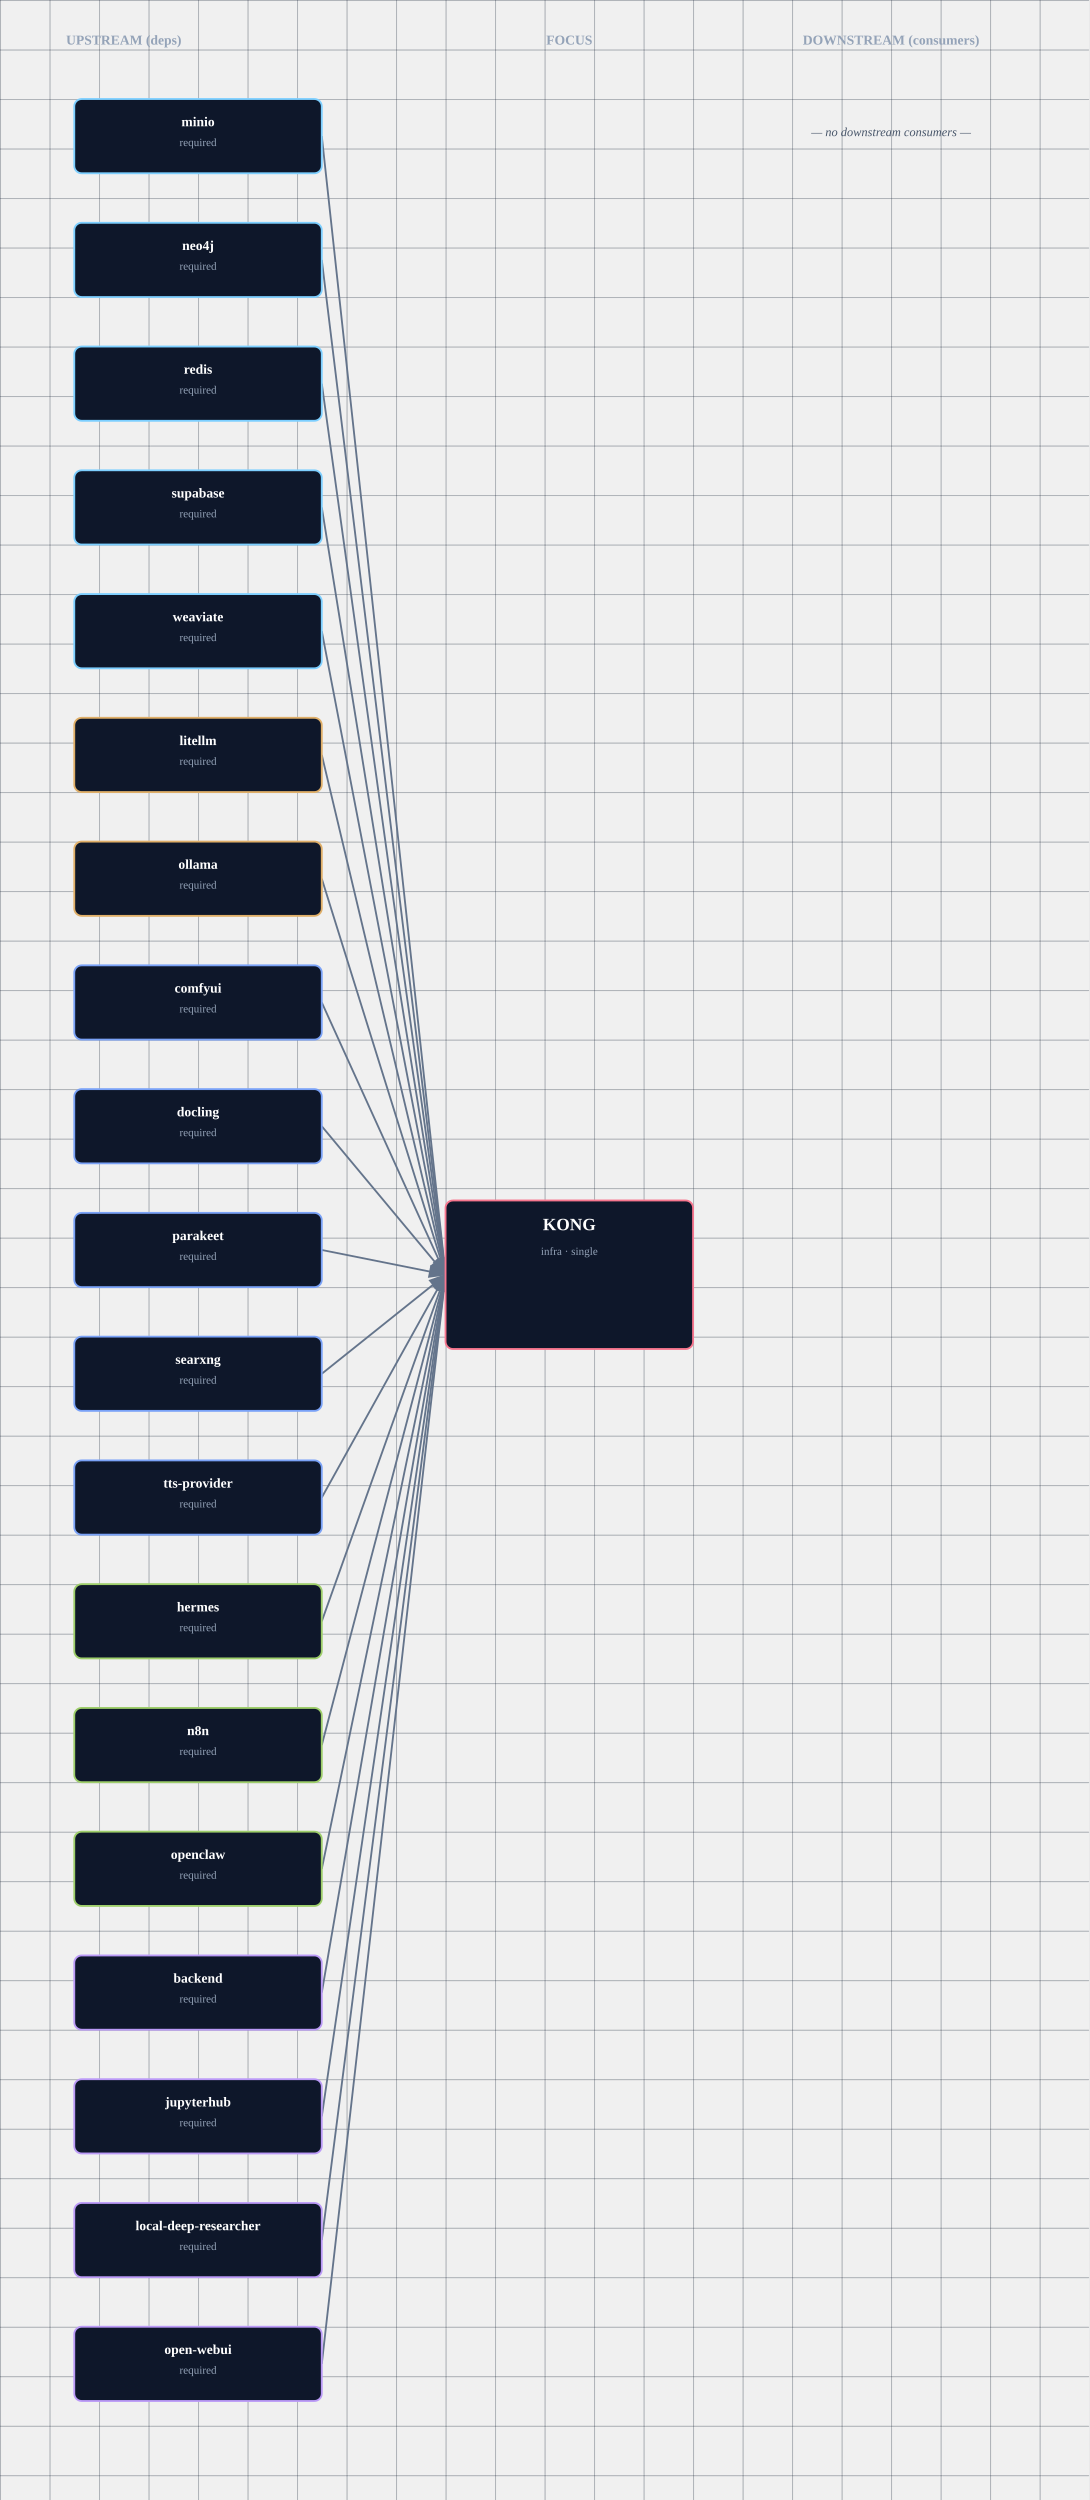
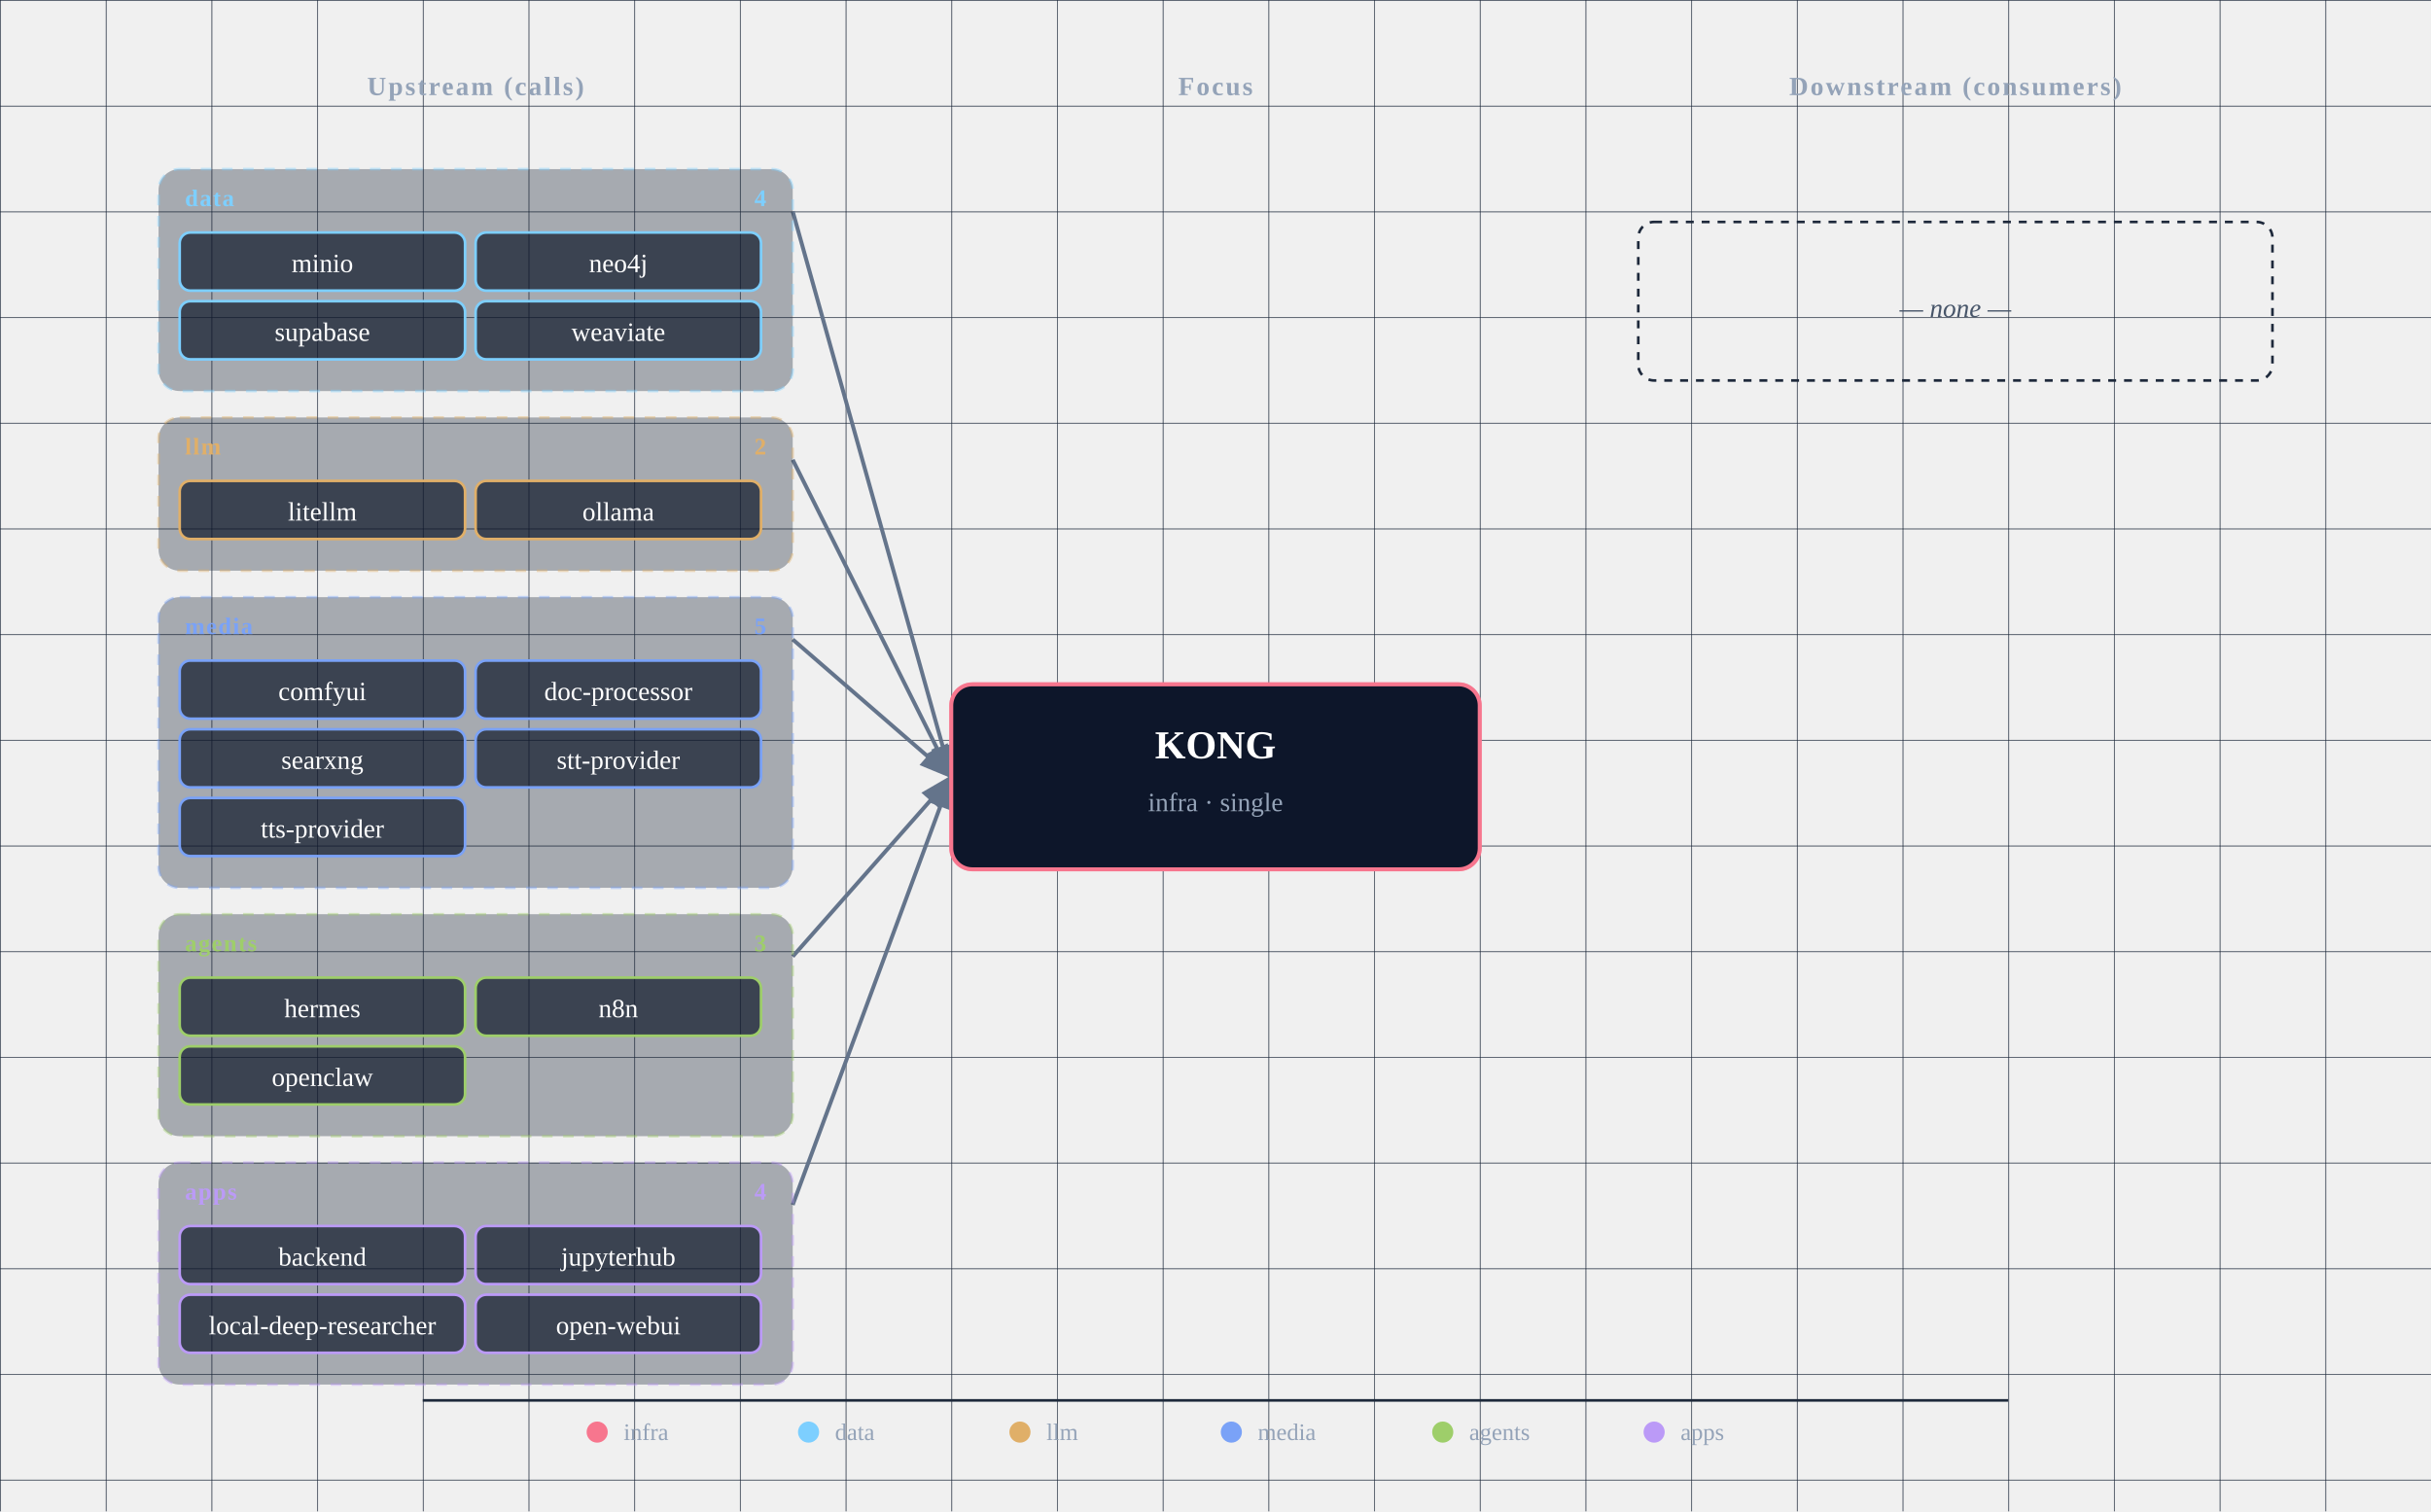
- <svg xmlns="http://www.w3.org/2000/svg" viewBox="0 0 880 2020">
+ <svg xmlns="http://www.w3.org/2000/svg" viewBox="0 0 920 572">
  <defs>
    <pattern id="grid" width="40" height="40" patternUnits="userSpaceOnUse">
      <path d="M 40 0 L 0 0 0 40" fill="none" stroke="#1e293b" stroke-width="0.5" />
    </pattern>
-     <marker id="arrowhead-solid" markerWidth="10" markerHeight="7" refX="9" refY="3.5" orient="auto">
-       <polygon points="0 0, 10 3.5, 0 7" fill="#64748b" />
+     <marker id="arrowhead" markerWidth="9" markerHeight="6" refX="8" refY="3" orient="auto">
+       <polygon points="0 0, 9 3, 0 6" fill="#64748b" />
    </marker>
-     <marker id="arrowhead-dashed" markerWidth="10" markerHeight="7" refX="9" refY="3.5" orient="auto">
-       <polygon points="0 0, 10 3.5, 0 7" fill="#fbbf24" />
-     </marker>
+     <filter id="focus-glow" x="-50%" y="-50%" width="200%" height="200%">
+       <feGaussianBlur in="SourceAlpha" stdDeviation="6" />
+       <feFlood flood-color="#f7768e" flood-opacity="0.6" />
+       <feComposite in2="SourceAlpha" operator="in" />
+       <feMerge>
+         <feMergeNode />
+         <feMergeNode in="SourceGraphic" />
+       </feMerge>
+     </filter>
  </defs>
-   <rect width="880" height="2020" fill="url(#grid)" />
-   <text x="100" y="36" fill="#94a3b8" font-size="11" font-weight="600" text-anchor="middle">UPSTREAM (deps)</text>
-   <text x="460" y="36" fill="#94a3b8" font-size="11" font-weight="600" text-anchor="middle">FOCUS</text>
-   <text x="720" y="36" fill="#94a3b8" font-size="11" font-weight="600" text-anchor="middle">DOWNSTREAM (consumers)</text>
-   <line x1="260" y1="110" x2="360" y2="1030" stroke="#64748b" stroke-width="1.5" marker-end="url(#arrowhead-solid)" />
-   <line x1="260" y1="210" x2="360" y2="1030" stroke="#64748b" stroke-width="1.5" marker-end="url(#arrowhead-solid)" />
-   <line x1="260" y1="310" x2="360" y2="1030" stroke="#64748b" stroke-width="1.5" marker-end="url(#arrowhead-solid)" />
-   <line x1="260" y1="410" x2="360" y2="1030" stroke="#64748b" stroke-width="1.5" marker-end="url(#arrowhead-solid)" />
-   <line x1="260" y1="510" x2="360" y2="1030" stroke="#64748b" stroke-width="1.5" marker-end="url(#arrowhead-solid)" />
-   <line x1="260" y1="610" x2="360" y2="1030" stroke="#64748b" stroke-width="1.5" marker-end="url(#arrowhead-solid)" />
-   <line x1="260" y1="710" x2="360" y2="1030" stroke="#64748b" stroke-width="1.5" marker-end="url(#arrowhead-solid)" />
-   <line x1="260" y1="810" x2="360" y2="1030" stroke="#64748b" stroke-width="1.5" marker-end="url(#arrowhead-solid)" />
-   <line x1="260" y1="910" x2="360" y2="1030" stroke="#64748b" stroke-width="1.5" marker-end="url(#arrowhead-solid)" />
-   <line x1="260" y1="1010" x2="360" y2="1030" stroke="#64748b" stroke-width="1.5" marker-end="url(#arrowhead-solid)" />
-   <line x1="260" y1="1110" x2="360" y2="1030" stroke="#64748b" stroke-width="1.5" marker-end="url(#arrowhead-solid)" />
-   <line x1="260" y1="1210" x2="360" y2="1030" stroke="#64748b" stroke-width="1.5" marker-end="url(#arrowhead-solid)" />
-   <line x1="260" y1="1310" x2="360" y2="1030" stroke="#64748b" stroke-width="1.5" marker-end="url(#arrowhead-solid)" />
-   <line x1="260" y1="1410" x2="360" y2="1030" stroke="#64748b" stroke-width="1.5" marker-end="url(#arrowhead-solid)" />
-   <line x1="260" y1="1510" x2="360" y2="1030" stroke="#64748b" stroke-width="1.5" marker-end="url(#arrowhead-solid)" />
-   <line x1="260" y1="1610" x2="360" y2="1030" stroke="#64748b" stroke-width="1.5" marker-end="url(#arrowhead-solid)" />
-   <line x1="260" y1="1710" x2="360" y2="1030" stroke="#64748b" stroke-width="1.5" marker-end="url(#arrowhead-solid)" />
-   <line x1="260" y1="1810" x2="360" y2="1030" stroke="#64748b" stroke-width="1.5" marker-end="url(#arrowhead-solid)" />
-   <line x1="260" y1="1910" x2="360" y2="1030" stroke="#64748b" stroke-width="1.5" marker-end="url(#arrowhead-solid)" />
-   <g class="box-required">
-     <rect x="60" y="80" width="200" height="60" rx="6" fill="#0f172a" />
-     <rect x="60" y="80" width="200" height="60" rx="6" fill="rgba(15, 23, 42, 0.7)" stroke="#7dcfff" stroke-width="1.5" />
-     <text x="160" y="102" fill="white" font-size="11" font-weight="600" text-anchor="middle">minio</text>
-     <text x="160" y="118" fill="#94a3b8" font-size="9" text-anchor="middle">required</text>
+   <rect width="920" height="572" fill="url(#grid)" />
+   <text x="180" y="36" fill="#94a3b8" font-size="10" font-weight="600" text-anchor="middle" letter-spacing="0.08em">Upstream (calls)</text>
+   <text x="460" y="36" fill="#94a3b8" font-size="10" font-weight="600" text-anchor="middle" letter-spacing="0.08em">Focus</text>
+   <text x="740" y="36" fill="#94a3b8" font-size="10" font-weight="600" text-anchor="middle" letter-spacing="0.08em">Downstream (consumers)</text>
+   <line x1="300" y1="80" x2="360" y2="294" stroke="#64748b" stroke-width="1.5" marker-end="url(#arrowhead)" />
+   <line x1="300" y1="174" x2="360" y2="294" stroke="#64748b" stroke-width="1.5" marker-end="url(#arrowhead)" />
+   <line x1="300" y1="242" x2="360" y2="294" stroke="#64748b" stroke-width="1.5" marker-end="url(#arrowhead)" />
+   <line x1="300" y1="362" x2="360" y2="294" stroke="#64748b" stroke-width="1.5" marker-end="url(#arrowhead)" />
+   <line x1="300" y1="456" x2="360" y2="294" stroke="#64748b" stroke-width="1.5" marker-end="url(#arrowhead)" />
+   <g>
+     <g class="cluster">
+       <rect x="60" y="64" width="240" height="84" rx="8" fill="rgba(30,41,59,0.35)" stroke="#7dcfff" stroke-width="1" stroke-dasharray="4,4" stroke-opacity="0.4" />
+       <text x="70" y="78" fill="#7dcfff" font-size="9" font-weight="700" text-anchor="start" style="letter-spacing:0.06em;text-transform:uppercase;">data</text>
+       <text x="290" y="78" fill="#7dcfff" font-size="9" font-weight="600" text-anchor="end">4</text>
+     </g>
+     <g>
+       <rect x="68" y="88" width="108" height="22" rx="4" fill="rgba(15,23,42,0.7)" stroke="#7dcfff" stroke-width="1" />
+       <text x="122" y="103" fill="white" font-size="10" text-anchor="middle">minio</text>
+     </g>
+     <g>
+       <rect x="180" y="88" width="108" height="22" rx="4" fill="rgba(15,23,42,0.7)" stroke="#7dcfff" stroke-width="1" />
+       <text x="234" y="103" fill="white" font-size="10" text-anchor="middle">neo4j</text>
+     </g>
+     <g>
+       <rect x="68" y="114" width="108" height="22" rx="4" fill="rgba(15,23,42,0.7)" stroke="#7dcfff" stroke-width="1" />
+       <text x="122" y="129" fill="white" font-size="10" text-anchor="middle">supabase</text>
+     </g>
+     <g>
+       <rect x="180" y="114" width="108" height="22" rx="4" fill="rgba(15,23,42,0.7)" stroke="#7dcfff" stroke-width="1" />
+       <text x="234" y="129" fill="white" font-size="10" text-anchor="middle">weaviate</text>
+     </g>
+     <g class="cluster">
+       <rect x="60" y="158" width="240" height="58" rx="8" fill="rgba(30,41,59,0.35)" stroke="#e0af68" stroke-width="1" stroke-dasharray="4,4" stroke-opacity="0.4" />
+       <text x="70" y="172" fill="#e0af68" font-size="9" font-weight="700" text-anchor="start" style="letter-spacing:0.06em;text-transform:uppercase;">llm</text>
+       <text x="290" y="172" fill="#e0af68" font-size="9" font-weight="600" text-anchor="end">2</text>
+     </g>
+     <g>
+       <rect x="68" y="182" width="108" height="22" rx="4" fill="rgba(15,23,42,0.7)" stroke="#e0af68" stroke-width="1" />
+       <text x="122" y="197" fill="white" font-size="10" text-anchor="middle">litellm</text>
+     </g>
+     <g>
+       <rect x="180" y="182" width="108" height="22" rx="4" fill="rgba(15,23,42,0.7)" stroke="#e0af68" stroke-width="1" />
+       <text x="234" y="197" fill="white" font-size="10" text-anchor="middle">ollama</text>
+     </g>
+     <g class="cluster">
+       <rect x="60" y="226" width="240" height="110" rx="8" fill="rgba(30,41,59,0.35)" stroke="#7aa2f7" stroke-width="1" stroke-dasharray="4,4" stroke-opacity="0.4" />
+       <text x="70" y="240" fill="#7aa2f7" font-size="9" font-weight="700" text-anchor="start" style="letter-spacing:0.06em;text-transform:uppercase;">media</text>
+       <text x="290" y="240" fill="#7aa2f7" font-size="9" font-weight="600" text-anchor="end">5</text>
+     </g>
+     <g>
+       <rect x="68" y="250" width="108" height="22" rx="4" fill="rgba(15,23,42,0.7)" stroke="#7aa2f7" stroke-width="1" />
+       <text x="122" y="265" fill="white" font-size="10" text-anchor="middle">comfyui</text>
+     </g>
+     <g>
+       <rect x="180" y="250" width="108" height="22" rx="4" fill="rgba(15,23,42,0.7)" stroke="#7aa2f7" stroke-width="1" />
+       <text x="234" y="265" fill="white" font-size="10" text-anchor="middle">doc-processor</text>
+     </g>
+     <g>
+       <rect x="68" y="276" width="108" height="22" rx="4" fill="rgba(15,23,42,0.7)" stroke="#7aa2f7" stroke-width="1" />
+       <text x="122" y="291" fill="white" font-size="10" text-anchor="middle">searxng</text>
+     </g>
+     <g>
+       <rect x="180" y="276" width="108" height="22" rx="4" fill="rgba(15,23,42,0.7)" stroke="#7aa2f7" stroke-width="1" />
+       <text x="234" y="291" fill="white" font-size="10" text-anchor="middle">stt-provider</text>
+     </g>
+     <g>
+       <rect x="68" y="302" width="108" height="22" rx="4" fill="rgba(15,23,42,0.7)" stroke="#7aa2f7" stroke-width="1" />
+       <text x="122" y="317" fill="white" font-size="10" text-anchor="middle">tts-provider</text>
+     </g>
+     <g class="cluster">
+       <rect x="60" y="346" width="240" height="84" rx="8" fill="rgba(30,41,59,0.35)" stroke="#9ece6a" stroke-width="1" stroke-dasharray="4,4" stroke-opacity="0.4" />
+       <text x="70" y="360" fill="#9ece6a" font-size="9" font-weight="700" text-anchor="start" style="letter-spacing:0.06em;text-transform:uppercase;">agents</text>
+       <text x="290" y="360" fill="#9ece6a" font-size="9" font-weight="600" text-anchor="end">3</text>
+     </g>
+     <g>
+       <rect x="68" y="370" width="108" height="22" rx="4" fill="rgba(15,23,42,0.7)" stroke="#9ece6a" stroke-width="1" />
+       <text x="122" y="385" fill="white" font-size="10" text-anchor="middle">hermes</text>
+     </g>
+     <g>
+       <rect x="180" y="370" width="108" height="22" rx="4" fill="rgba(15,23,42,0.7)" stroke="#9ece6a" stroke-width="1" />
+       <text x="234" y="385" fill="white" font-size="10" text-anchor="middle">n8n</text>
+     </g>
+     <g>
+       <rect x="68" y="396" width="108" height="22" rx="4" fill="rgba(15,23,42,0.7)" stroke="#9ece6a" stroke-width="1" />
+       <text x="122" y="411" fill="white" font-size="10" text-anchor="middle">openclaw</text>
+     </g>
+     <g class="cluster">
+       <rect x="60" y="440" width="240" height="84" rx="8" fill="rgba(30,41,59,0.35)" stroke="#bb9af7" stroke-width="1" stroke-dasharray="4,4" stroke-opacity="0.4" />
+       <text x="70" y="454" fill="#bb9af7" font-size="9" font-weight="700" text-anchor="start" style="letter-spacing:0.06em;text-transform:uppercase;">apps</text>
+       <text x="290" y="454" fill="#bb9af7" font-size="9" font-weight="600" text-anchor="end">4</text>
+     </g>
+     <g>
+       <rect x="68" y="464" width="108" height="22" rx="4" fill="rgba(15,23,42,0.7)" stroke="#bb9af7" stroke-width="1" />
+       <text x="122" y="479" fill="white" font-size="10" text-anchor="middle">backend</text>
+     </g>
+     <g>
+       <rect x="180" y="464" width="108" height="22" rx="4" fill="rgba(15,23,42,0.7)" stroke="#bb9af7" stroke-width="1" />
+       <text x="234" y="479" fill="white" font-size="10" text-anchor="middle">jupyterhub</text>
+     </g>
+     <g>
+       <rect x="68" y="490" width="108" height="22" rx="4" fill="rgba(15,23,42,0.7)" stroke="#bb9af7" stroke-width="1" />
+       <text x="122" y="505" fill="white" font-size="10" text-anchor="middle">local-deep-researcher</text>
+     </g>
+     <g>
+       <rect x="180" y="490" width="108" height="22" rx="4" fill="rgba(15,23,42,0.7)" stroke="#bb9af7" stroke-width="1" />
+       <text x="234" y="505" fill="white" font-size="10" text-anchor="middle">open-webui</text>
+     </g>
  </g>
-   <g class="box-required">
-     <rect x="60" y="180" width="200" height="60" rx="6" fill="#0f172a" />
-     <rect x="60" y="180" width="200" height="60" rx="6" fill="rgba(15, 23, 42, 0.7)" stroke="#7dcfff" stroke-width="1.5" />
-     <text x="160" y="202" fill="white" font-size="11" font-weight="600" text-anchor="middle">neo4j</text>
-     <text x="160" y="218" fill="#94a3b8" font-size="9" text-anchor="middle">required</text>
+   <g>
+     <rect x="620" y="84" width="240" height="60" rx="6" fill="none" stroke="#1e293b" stroke-width="1" stroke-dasharray="3,3" />
+     <text x="740" y="120" fill="#475569" font-size="10" font-style="italic" text-anchor="middle">— none —</text>
  </g>
-   <g class="box-required">
-     <rect x="60" y="280" width="200" height="60" rx="6" fill="#0f172a" />
-     <rect x="60" y="280" width="200" height="60" rx="6" fill="rgba(15, 23, 42, 0.7)" stroke="#7dcfff" stroke-width="1.5" />
-     <text x="160" y="302" fill="white" font-size="11" font-weight="600" text-anchor="middle">redis</text>
-     <text x="160" y="318" fill="#94a3b8" font-size="9" text-anchor="middle">required</text>
+   <g class="focus" filter="url(#focus-glow)">
+     <rect x="360" y="259" width="200" height="70" rx="8" fill="#0f172a" stroke="#f7768e" stroke-width="1.5" />
+     <text x="460" y="287" fill="white" font-size="15" font-weight="700" text-anchor="middle">KONG</text>
+     <text x="460" y="307" fill="#94a3b8" font-size="10" text-anchor="middle">infra · single</text>
  </g>
-   <g class="box-required">
-     <rect x="60" y="380" width="200" height="60" rx="6" fill="#0f172a" />
-     <rect x="60" y="380" width="200" height="60" rx="6" fill="rgba(15, 23, 42, 0.7)" stroke="#7dcfff" stroke-width="1.5" />
-     <text x="160" y="402" fill="white" font-size="11" font-weight="600" text-anchor="middle">supabase</text>
-     <text x="160" y="418" fill="#94a3b8" font-size="9" text-anchor="middle">required</text>
+   <g class="legend">
+     <line x1="160" y1="530" x2="760" y2="530" stroke="#1e293b" stroke-width="1" />
+     <circle cx="226" cy="542" r="4" fill="#f7768e" />
+     <text x="236" y="545" fill="#94a3b8" font-size="9" font-weight="400" text-anchor="start">infra</text>
+     <circle cx="306" cy="542" r="4" fill="#7dcfff" />
+     <text x="316" y="545" fill="#94a3b8" font-size="9" font-weight="400" text-anchor="start">data</text>
+     <circle cx="386" cy="542" r="4" fill="#e0af68" />
+     <text x="396" y="545" fill="#94a3b8" font-size="9" font-weight="400" text-anchor="start">llm</text>
+     <circle cx="466" cy="542" r="4" fill="#7aa2f7" />
+     <text x="476" y="545" fill="#94a3b8" font-size="9" font-weight="400" text-anchor="start">media</text>
+     <circle cx="546" cy="542" r="4" fill="#9ece6a" />
+     <text x="556" y="545" fill="#94a3b8" font-size="9" font-weight="400" text-anchor="start">agents</text>
+     <circle cx="626" cy="542" r="4" fill="#bb9af7" />
+     <text x="636" y="545" fill="#94a3b8" font-size="9" font-weight="400" text-anchor="start">apps</text>
  </g>
-   <g class="box-required">
-     <rect x="60" y="480" width="200" height="60" rx="6" fill="#0f172a" />
-     <rect x="60" y="480" width="200" height="60" rx="6" fill="rgba(15, 23, 42, 0.7)" stroke="#7dcfff" stroke-width="1.5" />
-     <text x="160" y="502" fill="white" font-size="11" font-weight="600" text-anchor="middle">weaviate</text>
-     <text x="160" y="518" fill="#94a3b8" font-size="9" text-anchor="middle">required</text>
-   </g>
-   <g class="box-required">
-     <rect x="60" y="580" width="200" height="60" rx="6" fill="#0f172a" />
-     <rect x="60" y="580" width="200" height="60" rx="6" fill="rgba(15, 23, 42, 0.7)" stroke="#e0af68" stroke-width="1.5" />
-     <text x="160" y="602" fill="white" font-size="11" font-weight="600" text-anchor="middle">litellm</text>
-     <text x="160" y="618" fill="#94a3b8" font-size="9" text-anchor="middle">required</text>
-   </g>
-   <g class="box-required">
-     <rect x="60" y="680" width="200" height="60" rx="6" fill="#0f172a" />
-     <rect x="60" y="680" width="200" height="60" rx="6" fill="rgba(15, 23, 42, 0.7)" stroke="#e0af68" stroke-width="1.5" />
-     <text x="160" y="702" fill="white" font-size="11" font-weight="600" text-anchor="middle">ollama</text>
-     <text x="160" y="718" fill="#94a3b8" font-size="9" text-anchor="middle">required</text>
-   </g>
-   <g class="box-required">
-     <rect x="60" y="780" width="200" height="60" rx="6" fill="#0f172a" />
-     <rect x="60" y="780" width="200" height="60" rx="6" fill="rgba(15, 23, 42, 0.7)" stroke="#7aa2f7" stroke-width="1.5" />
-     <text x="160" y="802" fill="white" font-size="11" font-weight="600" text-anchor="middle">comfyui</text>
-     <text x="160" y="818" fill="#94a3b8" font-size="9" text-anchor="middle">required</text>
-   </g>
-   <g class="box-required">
-     <rect x="60" y="880" width="200" height="60" rx="6" fill="#0f172a" />
-     <rect x="60" y="880" width="200" height="60" rx="6" fill="rgba(15, 23, 42, 0.7)" stroke="#7aa2f7" stroke-width="1.5" />
-     <text x="160" y="902" fill="white" font-size="11" font-weight="600" text-anchor="middle">docling</text>
-     <text x="160" y="918" fill="#94a3b8" font-size="9" text-anchor="middle">required</text>
-   </g>
-   <g class="box-required">
-     <rect x="60" y="980" width="200" height="60" rx="6" fill="#0f172a" />
-     <rect x="60" y="980" width="200" height="60" rx="6" fill="rgba(15, 23, 42, 0.7)" stroke="#7aa2f7" stroke-width="1.5" />
-     <text x="160" y="1002" fill="white" font-size="11" font-weight="600" text-anchor="middle">parakeet</text>
-     <text x="160" y="1018" fill="#94a3b8" font-size="9" text-anchor="middle">required</text>
-   </g>
-   <g class="box-required">
-     <rect x="60" y="1080" width="200" height="60" rx="6" fill="#0f172a" />
-     <rect x="60" y="1080" width="200" height="60" rx="6" fill="rgba(15, 23, 42, 0.7)" stroke="#7aa2f7" stroke-width="1.5" />
-     <text x="160" y="1102" fill="white" font-size="11" font-weight="600" text-anchor="middle">searxng</text>
-     <text x="160" y="1118" fill="#94a3b8" font-size="9" text-anchor="middle">required</text>
-   </g>
-   <g class="box-required">
-     <rect x="60" y="1180" width="200" height="60" rx="6" fill="#0f172a" />
-     <rect x="60" y="1180" width="200" height="60" rx="6" fill="rgba(15, 23, 42, 0.7)" stroke="#7aa2f7" stroke-width="1.5" />
-     <text x="160" y="1202" fill="white" font-size="11" font-weight="600" text-anchor="middle">tts-provider</text>
-     <text x="160" y="1218" fill="#94a3b8" font-size="9" text-anchor="middle">required</text>
-   </g>
-   <g class="box-required">
-     <rect x="60" y="1280" width="200" height="60" rx="6" fill="#0f172a" />
-     <rect x="60" y="1280" width="200" height="60" rx="6" fill="rgba(15, 23, 42, 0.7)" stroke="#9ece6a" stroke-width="1.5" />
-     <text x="160" y="1302" fill="white" font-size="11" font-weight="600" text-anchor="middle">hermes</text>
-     <text x="160" y="1318" fill="#94a3b8" font-size="9" text-anchor="middle">required</text>
-   </g>
-   <g class="box-required">
-     <rect x="60" y="1380" width="200" height="60" rx="6" fill="#0f172a" />
-     <rect x="60" y="1380" width="200" height="60" rx="6" fill="rgba(15, 23, 42, 0.7)" stroke="#9ece6a" stroke-width="1.5" />
-     <text x="160" y="1402" fill="white" font-size="11" font-weight="600" text-anchor="middle">n8n</text>
-     <text x="160" y="1418" fill="#94a3b8" font-size="9" text-anchor="middle">required</text>
-   </g>
-   <g class="box-required">
-     <rect x="60" y="1480" width="200" height="60" rx="6" fill="#0f172a" />
-     <rect x="60" y="1480" width="200" height="60" rx="6" fill="rgba(15, 23, 42, 0.7)" stroke="#9ece6a" stroke-width="1.5" />
-     <text x="160" y="1502" fill="white" font-size="11" font-weight="600" text-anchor="middle">openclaw</text>
-     <text x="160" y="1518" fill="#94a3b8" font-size="9" text-anchor="middle">required</text>
-   </g>
-   <g class="box-required">
-     <rect x="60" y="1580" width="200" height="60" rx="6" fill="#0f172a" />
-     <rect x="60" y="1580" width="200" height="60" rx="6" fill="rgba(15, 23, 42, 0.7)" stroke="#bb9af7" stroke-width="1.5" />
-     <text x="160" y="1602" fill="white" font-size="11" font-weight="600" text-anchor="middle">backend</text>
-     <text x="160" y="1618" fill="#94a3b8" font-size="9" text-anchor="middle">required</text>
-   </g>
-   <g class="box-required">
-     <rect x="60" y="1680" width="200" height="60" rx="6" fill="#0f172a" />
-     <rect x="60" y="1680" width="200" height="60" rx="6" fill="rgba(15, 23, 42, 0.7)" stroke="#bb9af7" stroke-width="1.5" />
-     <text x="160" y="1702" fill="white" font-size="11" font-weight="600" text-anchor="middle">jupyterhub</text>
-     <text x="160" y="1718" fill="#94a3b8" font-size="9" text-anchor="middle">required</text>
-   </g>
-   <g class="box-required">
-     <rect x="60" y="1780" width="200" height="60" rx="6" fill="#0f172a" />
-     <rect x="60" y="1780" width="200" height="60" rx="6" fill="rgba(15, 23, 42, 0.7)" stroke="#bb9af7" stroke-width="1.5" />
-     <text x="160" y="1802" fill="white" font-size="11" font-weight="600" text-anchor="middle">local-deep-researcher</text>
-     <text x="160" y="1818" fill="#94a3b8" font-size="9" text-anchor="middle">required</text>
-   </g>
-   <g class="box-required">
-     <rect x="60" y="1880" width="200" height="60" rx="6" fill="#0f172a" />
-     <rect x="60" y="1880" width="200" height="60" rx="6" fill="rgba(15, 23, 42, 0.7)" stroke="#bb9af7" stroke-width="1.5" />
-     <text x="160" y="1902" fill="white" font-size="11" font-weight="600" text-anchor="middle">open-webui</text>
-     <text x="160" y="1918" fill="#94a3b8" font-size="9" text-anchor="middle">required</text>
-   </g>
-   <g class="box-focus">
-     <rect x="360" y="970" width="200" height="120" rx="6" fill="#0f172a" />
-     <rect x="360" y="970" width="200" height="120" rx="6" fill="rgba(15, 23, 42, 0.7)" stroke="#f7768e" stroke-width="1.5" />
-     <text x="460" y="994" fill="white" font-size="14" font-weight="600" text-anchor="middle">KONG</text>
-     <text x="460" y="1014" fill="#94a3b8" font-size="9" text-anchor="middle">infra · single</text>
-   </g>
-   <text x="720" y="110" fill="#475569" font-size="10" text-anchor="middle" font-style="italic">— no downstream consumers —</text>
</svg>
